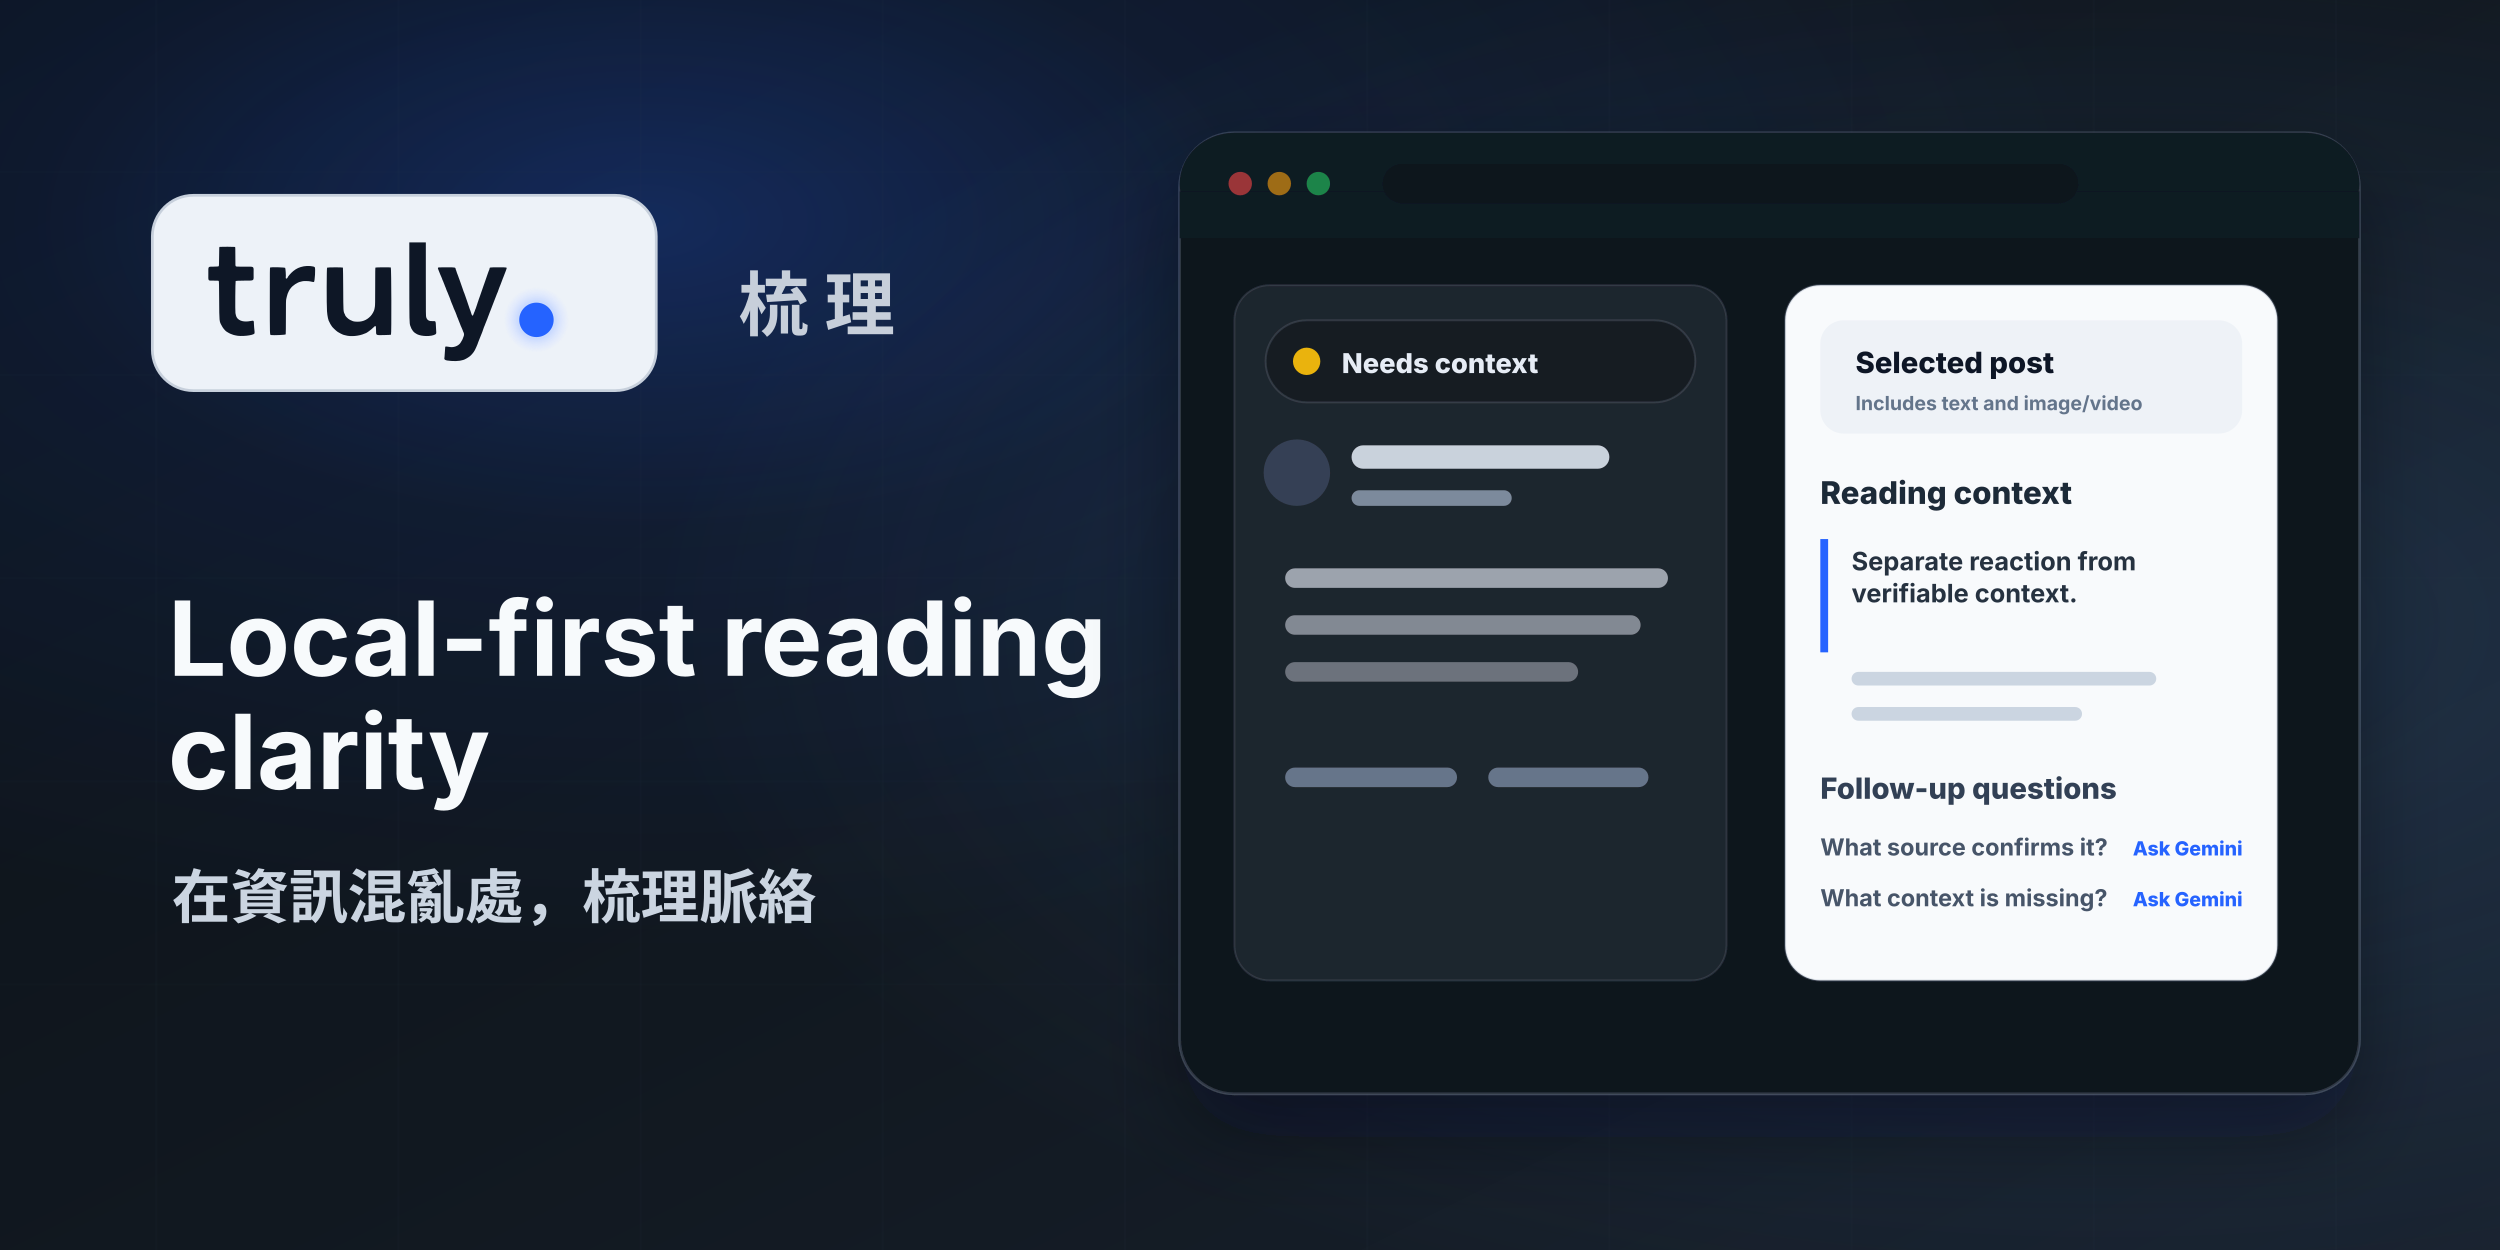
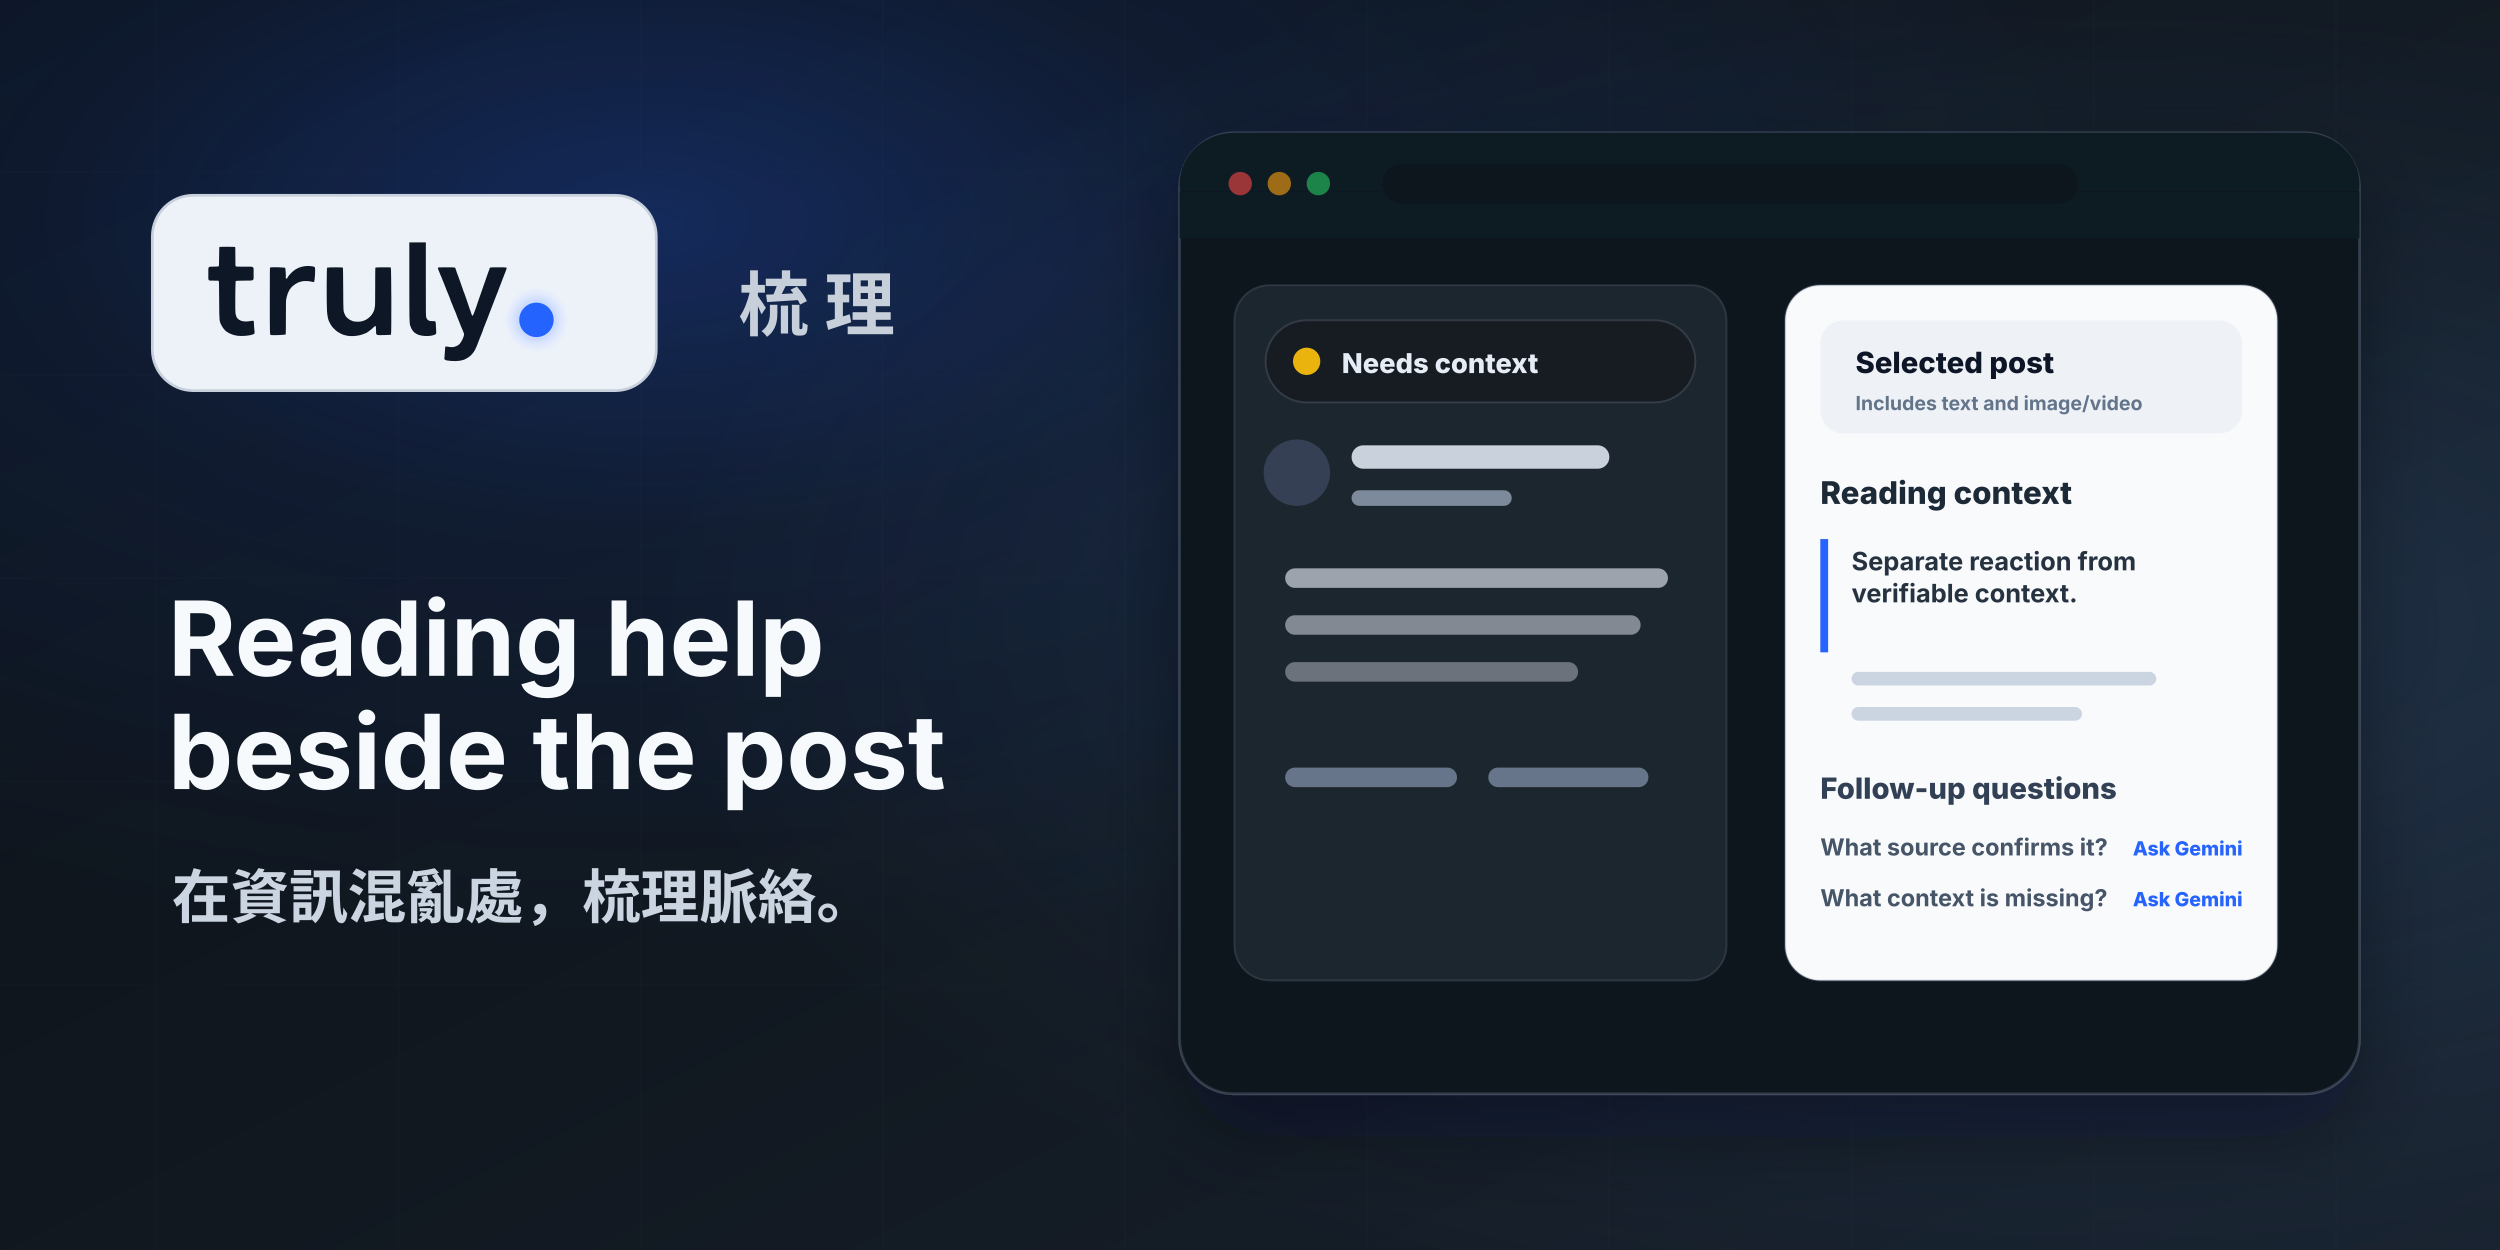
<svg xmlns="http://www.w3.org/2000/svg" width="1280" height="640" viewBox="0 0 1280 640">
  <defs>
    <linearGradient id="bg" x1="0" y1="0" x2="1" y2="1">
      <stop offset="0" stop-color="#0B1118" />
      <stop offset="0.54" stop-color="#111820" />
      <stop offset="1" stop-color="#18212D" />
    </linearGradient>
    <radialGradient id="blueGlow" cx="26%" cy="18%" r="58%">
      <stop offset="0" stop-color="#2563FF" stop-opacity="0.28" />
      <stop offset="0.42" stop-color="#2563FF" stop-opacity="0.09" />
      <stop offset="1" stop-color="#2563FF" stop-opacity="0" />
    </radialGradient>
    <radialGradient id="panelGlow" cx="84%" cy="50%" r="58%">
      <stop offset="0" stop-color="#60A5FA" stop-opacity="0.16" />
      <stop offset="1" stop-color="#60A5FA" stop-opacity="0" />
    </radialGradient>
    <filter id="shadow" x="-20%" y="-20%" width="140%" height="140%">
      <feDropShadow dx="0" dy="22" stdDeviation="22" flood-color="#020617" flood-opacity="0.38" />
    </filter>
    <filter id="softBlue" x="-80%" y="-80%" width="260%" height="260%">
      <feGaussianBlur stdDeviation="7" />
    </filter>
  </defs>
  <rect width="1280" height="640" fill="url(#bg)" />
  <rect width="1280" height="640" fill="url(#blueGlow)" />
  <rect width="1280" height="640" fill="url(#panelGlow)" />
  <g>
    <line x1="80" y1="0" x2="80" y2="640" stroke="#334155" stroke-opacity="0.065" />
    <line x1="204" y1="0" x2="204" y2="640" stroke="#334155" stroke-opacity="0.065" />
    <line x1="328" y1="0" x2="328" y2="640" stroke="#334155" stroke-opacity="0.065" />
    <line x1="452" y1="0" x2="452" y2="640" stroke="#334155" stroke-opacity="0.065" />
    <line x1="576" y1="0" x2="576" y2="640" stroke="#334155" stroke-opacity="0.065" />
    <line x1="700" y1="0" x2="700" y2="640" stroke="#334155" stroke-opacity="0.065" />
    <line x1="824" y1="0" x2="824" y2="640" stroke="#334155" stroke-opacity="0.065" />
    <line x1="948" y1="0" x2="948" y2="640" stroke="#334155" stroke-opacity="0.065" />
    <line x1="1072" y1="0" x2="1072" y2="640" stroke="#334155" stroke-opacity="0.065" />
    <line x1="1196" y1="0" x2="1196" y2="640" stroke="#334155" stroke-opacity="0.065" />
    <line x1="0" y1="88" x2="1280" y2="88" stroke="#334155" stroke-opacity="0.055" />
    <line x1="0" y1="192" x2="1280" y2="192" stroke="#334155" stroke-opacity="0.055" />
    <line x1="0" y1="296" x2="1280" y2="296" stroke="#334155" stroke-opacity="0.055" />
    <line x1="0" y1="400" x2="1280" y2="400" stroke="#334155" stroke-opacity="0.055" />
    <line x1="0" y1="504" x2="1280" y2="504" stroke="#334155" stroke-opacity="0.055" />
  </g>
  <g transform="translate(78 100)">
    <g transform="translate(0 0)">
      <rect x="0" y="0" width="258" height="100" rx="21" fill="#EDF2F8" stroke="#C7D0DC" stroke-width="1.4" />
      <svg x="25" y="20" width="194" height="69" viewBox="77.2 -33.2 1765.5 619.3">
        <defs>
          <radialGradient id="trulyHaloSocial-25-20">
            <stop offset="0%" stop-color="#C7D8FF" stop-opacity="0.95" />
            <stop offset="58%" stop-color="#C7D8FF" stop-opacity="0.9" />
            <stop offset="84%" stop-color="#DCE6FF" stop-opacity="0.55" />
            <stop offset="100%" stop-color="#DCE6FF" stop-opacity="0" />
          </radialGradient>
        </defs>
        <path fill="#0E1726" d="M 1047.032 178.750 C 1047.065 366.755, 1047.251 375.398, 1051.527 388.500 C 1058.019 408.388, 1067.590 420.181, 1083.500 427.895 C 1105.313 438.471, 1148.097 439.085, 1167 429.094 C 1171.870 426.519, 1173.168 423.646, 1172.463 417 C 1172.142 413.975, 1171.532 402.697, 1171.108 391.939 C 1170.077 365.824, 1170.259 366.151, 1157.128 366.770 C 1139.385 367.605, 1130.546 362.737, 1126.144 349.706 C 1124 343.359, 1124 343.359, 1124 171.680 L 1124 0 1085.500 0 L 1047 0 1047.032 178.750 M 163.371 20.690 C 161.244 21.107, 161.241 21.169, 160.836 65.053 C 160.472 104.478, 160.258 109.170, 158.756 110.672 C 157.325 112.104, 153.945 112.414, 135.476 112.807 C 107.828 113.396, 110.607 109.692, 110.546 146.029 C 110.487 181.623, 107.599 178, 136.033 178 C 155.015 178, 157.928 178.208, 159.128 179.653 C 160.259 181.016, 160.590 196.692, 161.014 268.903 C 161.599 368.650, 161.517 367.800, 172.388 387 C 173.789 389.475, 175.681 392.850, 176.592 394.500 C 179.994 400.660, 191.465 413.587, 195.093 415.349 C 195.867 415.725, 198.525 417.366, 201 418.996 C 203.475 420.626, 206.625 422.422, 208 422.987 C 209.375 423.552, 211.694 424.686, 213.154 425.507 C 214.614 426.328, 216.432 427, 217.193 427 C 217.954 427, 220.342 427.900, 222.500 429 C 224.658 430.100, 227.143 431, 228.023 431 C 228.903 431, 233.196 431.990, 237.562 433.201 C 261.154 439.741, 320.347 433.628, 325.433 424.125 C 326.598 421.948, 326.065 411.042, 324.107 397 C 323.532 392.875, 323.048 385.619, 323.031 380.875 C 322.970 363.735, 322.301 363.062, 308.274 366.010 C 271.477 373.744, 244.014 363.044, 238.950 339 C 238.429 336.525, 237.500 332.025, 236.885 329 C 235.277 321.081, 236.234 181.367, 237.908 179.691 C 238.769 178.828, 249.833 178.362, 278.022 178 C 327.241 177.368, 321.500 181.631, 321.500 145.714 C 321.500 108.646, 327.013 113, 280.085 113 C 243.310 113, 241.095 112.897, 238.861 111.088 C 236.500 109.177, 236.500 109.177, 236.500 65.552 C 236.500 27.863, 236.296 21.798, 235 20.979 C 233.555 20.065, 167.907 19.800, 163.371 20.690 M 555 111.369 C 534.088 115.568, 521.987 121.056, 506.500 133.366 C 495.694 141.954, 480 159.907, 480 163.679 C 480 165.189, 475.555 169, 473.794 169 C 472.065 169, 470.617 164.804, 471.435 162.165 C 472.735 157.973, 470.408 121.272, 468.675 118.627 C 467.012 116.089, 404.618 114.291, 398.582 116.607 C 397.149 117.157, 397 131.955, 397 274.013 C 397 430.812, 397 430.812, 402.133 431.518 C 415.899 433.412, 470.091 430.890, 471.072 428.310 C 471.614 426.886, 472 393.605, 472 348.390 C 472 285.156, 472.260 269.770, 473.416 264.706 C 474.195 261.292, 475.293 256.475, 475.858 254 C 478.345 243.089, 481.860 233.173, 485.073 228 C 485.586 227.175, 486.463 225.435, 487.022 224.132 C 487.582 222.830, 488.938 220.580, 490.037 219.132 C 491.135 217.685, 492.813 215.419, 493.767 214.097 C 503.468 200.646, 525.702 185.904, 540.535 183.087 C 543.266 182.568, 546.767 181.661, 548.315 181.072 C 552.561 179.455, 578.313 179.715, 584.412 181.435 C 590.282 183.091, 602.204 185.129, 602.761 184.572 C 606.906 180.427, 610.300 120.609, 606.662 115.823 C 602.361 110.168, 573.412 107.671, 555 111.369 M 663.902 117.618 C 661.645 120.336, 661.309 290.280, 663.500 320.583 C 665.218 344.339, 669.810 365.082, 674.702 371.186 C 675.281 371.909, 676.099 373.616, 676.518 374.981 C 676.938 376.345, 678.201 378.820, 679.325 380.481 C 684.092 387.521, 685 388.942, 685 389.363 C 685 391.969, 705.878 412.239, 713.500 417.034 C 719.740 420.959, 721.092 421.711, 727.500 424.818 C 737.312 429.577, 740.719 431, 742.296 431 C 743.117 431, 746.649 431.874, 750.145 432.942 C 773.139 439.968, 813.654 436.275, 838.610 424.877 C 840.870 423.845, 843.153 423, 843.684 423 C 847.152 423, 870.249 405.863, 879.500 396.426 C 890.525 385.179, 891.766 386.418, 891.944 408.852 C 892.143 433.951, 889.774 432.520, 929.709 431.666 C 950.024 431.231, 960.737 430.633, 961.640 429.883 C 964.431 427.567, 963.549 117.380, 960.750 116.630 C 956.182 115.406, 890.471 115.929, 889.200 117.200 C 888.285 118.115, 888 139.032, 888 205.242 C 888 275.893, 887.737 293.428, 886.590 299.292 C 885.815 303.256, 884.920 308.344, 884.603 310.597 C 883.432 318.906, 874.535 334.969, 866.356 343.542 C 847.444 363.364, 825.185 371.520, 796.805 369.027 C 786.042 368.081, 784.029 367.467, 771 361.158 C 761.860 356.732, 748.036 342.936, 747.994 338.200 C 747.990 337.815, 747.275 336.150, 746.405 334.500 C 739.424 321.268, 739.544 323.193, 739 216.333 C 738.725 162.341, 738.125 117.791, 737.668 117.333 C 735.836 115.499, 665.435 115.771, 663.902 117.618 M 1181.034 117.459 C 1179.580 119.211, 1180.446 123.969, 1183.133 128.985 C 1184.160 130.902, 1185 133.041, 1185 133.739 C 1185 134.436, 1185.900 136.686, 1187 138.739 C 1188.100 140.791, 1189 143.003, 1189 143.654 C 1189 144.305, 1189.662 146.112, 1190.471 147.669 C 1191.280 149.226, 1193.125 153.425, 1194.572 157 C 1196.019 160.575, 1198.057 165.349, 1199.101 167.610 C 1200.146 169.870, 1201 172.431, 1201 173.301 C 1201 174.170, 1201.438 175.153, 1201.974 175.484 C 1202.510 175.815, 1203.589 178.204, 1204.373 180.793 C 1205.156 183.382, 1206.515 186.850, 1207.392 188.500 C 1208.270 190.150, 1208.990 191.967, 1208.994 192.539 C 1208.997 193.110, 1209.900 195.342, 1211 197.500 C 1212.100 199.658, 1213 202.128, 1213 202.989 C 1213 203.850, 1213.614 205.443, 1214.365 206.527 C 1215.116 207.612, 1216.052 209.625, 1216.445 211 C 1217.914 216.143, 1222.412 227.395, 1226.089 235.126 C 1226.514 236.020, 1228.288 240.520, 1230.030 245.126 C 1231.773 249.732, 1234.054 255.349, 1235.100 257.610 C 1236.145 259.870, 1237 262.111, 1237 262.590 C 1237 263.069, 1237.917 265.826, 1239.038 268.715 C 1240.158 271.605, 1242.021 276.563, 1243.178 279.734 C 1245.353 285.702, 1246.141 287.594, 1250.447 297.188 C 1251.851 300.317, 1253 303.397, 1253 304.034 C 1253 304.670, 1253.649 306.386, 1254.443 307.846 C 1255.237 309.306, 1257.082 313.425, 1258.544 317 C 1260.006 320.575, 1262.057 325.349, 1263.101 327.610 C 1264.146 329.870, 1265 332.234, 1265 332.863 C 1265 333.492, 1265.900 335.686, 1267 337.739 C 1268.100 339.791, 1269 342.463, 1269 343.676 C 1269 344.889, 1269.438 346.153, 1269.974 346.484 C 1270.510 346.815, 1271.589 349.204, 1272.373 351.793 C 1273.156 354.382, 1274.515 357.850, 1275.392 359.500 C 1276.270 361.150, 1276.990 363.064, 1276.994 363.754 C 1276.997 364.443, 1277.900 366.686, 1279 368.739 C 1280.100 370.791, 1281 373.041, 1281 373.739 C 1281 374.436, 1281.900 376.686, 1283 378.739 C 1284.100 380.791, 1285 383.164, 1285 384.013 C 1285 384.861, 1285.591 386.443, 1286.313 387.527 C 1287.035 388.612, 1289.027 393.100, 1290.738 397.500 C 1292.450 401.900, 1294.556 406.850, 1295.419 408.500 C 1296.282 410.150, 1296.990 412.187, 1296.994 413.027 C 1296.997 413.868, 1297.614 415.443, 1298.364 416.527 C 1303.173 423.481, 1303.196 433.248, 1298.422 442.154 C 1297.640 443.614, 1297 445.320, 1297 445.946 C 1297 448.306, 1290.467 460.667, 1285.245 468.187 C 1274.578 483.548, 1251.662 491.348, 1231.500 486.480 C 1224.070 484.686, 1215.390 484.561, 1214.356 486.233 C 1213.937 486.910, 1213.233 497.148, 1212.791 508.983 C 1212.349 520.817, 1211.540 532.387, 1210.993 534.693 C 1207.984 547.396, 1212.455 549.889, 1242.505 552.264 C 1271.755 554.576, 1296.940 550.776, 1311 541.929 C 1311.825 541.410, 1313.625 540.431, 1315 539.754 C 1316.375 539.077, 1319.300 537.266, 1321.500 535.729 C 1323.700 534.192, 1326.609 532.162, 1327.964 531.217 C 1335.088 526.252, 1347.554 511.449, 1351.728 503 C 1352.407 501.625, 1353.344 499.825, 1353.811 499 C 1356.608 494.053, 1359 488.942, 1359 487.911 C 1359 486.780, 1360.836 482.442, 1365.099 473.500 C 1366.147 471.300, 1367.004 468.808, 1367.003 467.961 C 1367.001 467.115, 1367.900 464.658, 1369 462.500 C 1370.100 460.342, 1371.003 458.110, 1371.006 457.539 C 1371.010 456.967, 1371.696 455.189, 1372.532 453.587 C 1374.510 449.793, 1382.998 428.575, 1383.006 427.403 C 1383.010 426.906, 1383.737 425.150, 1384.623 423.500 C 1385.509 421.850, 1386.822 418.475, 1387.542 416 C 1388.261 413.525, 1390.032 408.350, 1391.479 404.500 C 1392.925 400.650, 1394.586 395.928, 1395.169 394.006 C 1395.752 392.084, 1396.852 389.621, 1397.614 388.533 C 1398.377 387.445, 1399 385.861, 1399 385.013 C 1399 384.164, 1399.900 381.791, 1401 379.739 C 1402.100 377.686, 1403 375.436, 1403 374.739 C 1403 374.041, 1403.900 371.791, 1405 369.739 C 1406.100 367.686, 1407 365.436, 1407 364.739 C 1407 364.041, 1407.900 361.791, 1409 359.739 C 1410.100 357.686, 1411 355.473, 1411 354.819 C 1411 354.166, 1411.827 351.802, 1412.837 349.566 C 1415.552 343.557, 1419 334.594, 1419 333.546 C 1419 333.043, 1419.830 330.802, 1420.845 328.566 C 1423.607 322.479, 1431 303.506, 1431 302.505 C 1431 302.025, 1431.827 299.802, 1432.837 297.566 C 1435.505 291.660, 1439 282.601, 1439 281.590 C 1439 281.111, 1439.850 278.870, 1440.888 276.610 C 1443.222 271.529, 1454.556 242.420, 1455.532 239 C 1455.924 237.625, 1456.642 236.001, 1457.128 235.391 C 1457.613 234.781, 1458.646 232.306, 1459.422 229.891 C 1460.198 227.476, 1462.019 222.350, 1463.467 218.500 C 1464.915 214.650, 1466.491 210.375, 1466.969 209 C 1467.447 207.625, 1469.449 202.692, 1471.419 198.038 C 1473.389 193.383, 1475 189.158, 1475 188.647 C 1475 188.137, 1475.845 185.870, 1476.877 183.610 C 1479.007 178.946, 1482.496 169.730, 1483.543 166 C 1483.929 164.625, 1484.589 163.050, 1485.010 162.500 C 1485.848 161.404, 1492.452 144.326, 1495.837 134.500 C 1496.405 132.850, 1497.970 128.449, 1499.313 124.720 C 1502.628 115.521, 1504.701 116, 1461.566 116 C 1421.405 116, 1421.011 116.061, 1420.994 122.250 C 1420.990 123.487, 1420.271 125.850, 1419.395 127.500 C 1418.519 129.150, 1417.202 132.300, 1416.467 134.500 C 1415.732 136.700, 1413.943 141.650, 1412.490 145.500 C 1411.037 149.350, 1409.242 154.525, 1408.500 157 C 1407.758 159.475, 1405.974 164.650, 1404.535 168.500 C 1403.096 172.350, 1401.309 177.525, 1400.563 180 C 1399.818 182.475, 1398.010 187.650, 1396.546 191.500 C 1395.081 195.350, 1393.247 200.525, 1392.468 203 C 1390.531 209.159, 1383.661 228.978, 1380.509 237.500 C 1379.084 241.350, 1377.299 246.525, 1376.540 249 C 1373.735 258.156, 1371.804 263.569, 1370.420 266.154 C 1369.639 267.614, 1368.985 269.639, 1368.966 270.654 C 1368.947 271.669, 1368.063 274.300, 1367 276.500 C 1365.937 278.700, 1365.033 281.175, 1364.990 282 C 1364.947 282.825, 1364.228 285.300, 1363.392 287.500 C 1362.555 289.700, 1361.250 293.525, 1360.490 296 C 1357.915 304.387, 1355.012 312.280, 1354.094 313.392 C 1353.591 314.002, 1352.863 316.192, 1352.476 318.261 C 1352.090 320.330, 1351.407 322.248, 1350.960 322.525 C 1350.512 322.802, 1349.629 324.709, 1348.997 326.764 C 1348.366 328.819, 1347.252 331.850, 1346.521 333.500 C 1345.791 335.150, 1344.694 337.773, 1344.083 339.329 C 1342.166 344.207, 1338.280 340.115, 1335.463 330.255 C 1333.099 321.976, 1330.897 315.630, 1328.918 311.390 C 1327.863 309.130, 1327 306.723, 1327 306.042 C 1327 305.360, 1326.373 303.384, 1325.608 301.651 C 1323.875 297.730, 1321.290 290.068, 1319.484 283.500 C 1318.728 280.750, 1316.926 275.350, 1315.479 271.500 C 1314.032 267.650, 1312.234 262.475, 1311.483 260 C 1310.731 257.525, 1308.928 252.350, 1307.475 248.500 C 1306.022 244.650, 1304.198 239.524, 1303.422 237.109 C 1302.646 234.694, 1301.624 232.219, 1301.152 231.609 C 1300.679 230.999, 1299.806 228.700, 1299.212 226.500 C 1298.617 224.300, 1296.930 219.350, 1295.462 215.500 C 1293.994 211.650, 1292.182 206.475, 1291.437 204 C 1290.691 201.525, 1288.904 196.350, 1287.465 192.500 C 1286.026 188.650, 1284.228 183.475, 1283.470 181 C 1281.215 173.644, 1277.873 164.572, 1277.024 163.500 C 1276.588 162.950, 1275.894 160.925, 1275.482 159 C 1275.070 157.075, 1273.893 153.932, 1272.867 152.015 C 1271.840 150.098, 1271 147.943, 1271 147.225 C 1271 146.507, 1270.100 144.156, 1269 142 C 1267.900 139.844, 1267 137.037, 1267 135.762 C 1267 134.488, 1266.362 132.534, 1265.583 131.421 C 1264.803 130.308, 1263.863 127.786, 1263.493 125.817 C 1261.575 115.588, 1263.372 116, 1220.637 116 C 1188.210 116, 1182.057 116.227, 1181.034 117.459" />
        <circle cx="1657.4" cy="368.8" r="152.1" fill="url(#trulyHaloSocial-25-20)" transform="translate(-18 -8)" />
        <circle cx="1657.4" cy="368.8" r="80.2" fill="#2563FF" transform="translate(-18 -8)" />
      </svg>
      <text x="300" y="69" fill="#C7CFDA" font-family="Avenir Next, Aptos, Inter, ui-sans-serif, system-ui, -apple-system, BlinkMacSystemFont, Segoe UI, sans-serif" font-size="36" font-weight="560" letter-spacing="0">梳 理</text>
    </g>
-     <text x="8" y="246" fill="#F7FAFC" font-family="Avenir Next, Aptos, Inter, ui-sans-serif, system-ui, -apple-system, BlinkMacSystemFont, Segoe UI, sans-serif" font-size="53" font-weight="700" letter-spacing="0">Local-first reading</text>
-     <text x="8" y="304" fill="#F7FAFC" font-family="Avenir Next, Aptos, Inter, ui-sans-serif, system-ui, -apple-system, BlinkMacSystemFont, Segoe UI, sans-serif" font-size="53" font-weight="700" letter-spacing="0">clarity</text>
-     <text x="10" y="370" fill="#CBD5E1" font-family="Avenir Next, Aptos, Inter, ui-sans-serif, system-ui, -apple-system, BlinkMacSystemFont, Segoe UI, sans-serif" font-size="30" font-weight="600" letter-spacing="0">在資訊混亂處，梳理脈絡</text>
+     <text x="8" y="246" fill="#F7FAFC" font-family="Avenir Next, Aptos, Inter, ui-sans-serif, system-ui, -apple-system, BlinkMacSystemFont, Segoe UI, sans-serif" font-size="53" font-weight="700" letter-spacing="0">Reading help</text>
+     <text x="8" y="304" fill="#F7FAFC" font-family="Avenir Next, Aptos, Inter, ui-sans-serif, system-ui, -apple-system, BlinkMacSystemFont, Segoe UI, sans-serif" font-size="53" font-weight="700" letter-spacing="0">beside the post</text>
+     <text x="10" y="370" fill="#CBD5E1" font-family="Avenir Next, Aptos, Inter, ui-sans-serif, system-ui, -apple-system, BlinkMacSystemFont, Segoe UI, sans-serif" font-size="30" font-weight="600" letter-spacing="0">在資訊混亂處，梳理脈絡。</text>
  </g>
  <g transform="translate(604 68)" filter="url(#shadow)">
    <g>
      <rect x="0" y="0" width="604" height="492" rx="28" fill="#0D141C" stroke="rgba(148,163,184,0.25)" stroke-width="1.4" />
      <rect x="0" y="0" width="604" height="52" rx="28" fill="#111A24" />
      <rect x="0" y="30" width="604" height="24" fill="#111A24" />
      <circle cx="31" cy="26" r="6" fill="#EF4444" opacity="0.62" />
      <circle cx="51" cy="26" r="6" fill="#F59E0B" opacity="0.62" />
      <circle cx="71" cy="26" r="6" fill="#22C55E" opacity="0.62" />
      <rect x="104" y="16" width="356" height="20" rx="10" fill="#07111A" opacity="0.8" />
      <g transform="translate(28 78)">
        <rect x="0" y="0" width="252" height="356" rx="18" fill="#1F252D" stroke="rgba(148,163,184,0.18)" />
        <rect x="16" y="18" width="220" height="42" rx="21" fill="#171D24" stroke="rgba(148,163,184,0.2)" />
        <circle cx="37" cy="39" r="7" fill="#EAB308" />
        <text x="55" y="45" fill="#E6ECF5" font-family="Avenir Next, Aptos, Inter, ui-sans-serif, system-ui, -apple-system, BlinkMacSystemFont, Segoe UI, sans-serif" font-size="14" font-weight="760" letter-spacing="0">Needs context</text>
        <circle cx="32" cy="96" r="17" fill="#344155" />
        <rect x="60" y="82" width="132" height="12" rx="6" fill="#DCE4EF" opacity="0.9" />
        <rect x="60" y="105" width="82" height="8" rx="4" fill="#7C8A9C" />
        <rect x="26" y="145" width="196" height="10" rx="5" fill="#D6DEE9" opacity="0.68" />
        <rect x="26" y="169" width="182" height="10" rx="5" fill="#D6DEE9" opacity="0.54" />
        <rect x="26" y="193" width="150" height="10" rx="5" fill="#D6DEE9" opacity="0.42" />
        <rect x="26" y="247" width="88" height="10" rx="5" fill="#66758A" />
        <rect x="130" y="247" width="82" height="10" rx="5" fill="#66758A" />
      </g>
      <g transform="translate(310 78)">
        <rect x="0" y="0" width="252" height="356" rx="18" fill="#F8FAFC" />
        <rect x="0" y="0" width="252" height="356" rx="18" fill="none" stroke="rgba(148,163,184,0.28)" />
        <rect x="18" y="18" width="216" height="58" rx="12" fill="#EEF2F7" />
        <text x="36" y="45" fill="#111827" font-family="Avenir Next, Aptos, Inter, ui-sans-serif, system-ui, -apple-system, BlinkMacSystemFont, Segoe UI, sans-serif" font-size="15" font-weight="820" letter-spacing="0">Selected post</text>
        <text x="36" y="64" fill="#64748B" font-family="Avenir Next, Aptos, Inter, ui-sans-serif, system-ui, -apple-system, BlinkMacSystemFont, Segoe UI, sans-serif" font-size="10" font-weight="680" letter-spacing="0">Includes text and image/video</text>
        <text x="18" y="112" fill="#1F2937" font-family="Avenir Next, Aptos, Inter, ui-sans-serif, system-ui, -apple-system, BlinkMacSystemFont, Segoe UI, sans-serif" font-size="16" font-weight="820" letter-spacing="0">Reading context</text>
        <rect x="18" y="130" width="4" height="58" fill="#2563FF" />
        <text x="34" y="146" fill="#263241" font-family="Avenir Next, Aptos, Inter, ui-sans-serif, system-ui, -apple-system, BlinkMacSystemFont, Segoe UI, sans-serif" font-size="13" font-weight="700" letter-spacing="0">Separate reaction from</text>
        <text x="34" y="162.38" fill="#263241" font-family="Avenir Next, Aptos, Inter, ui-sans-serif, system-ui, -apple-system, BlinkMacSystemFont, Segoe UI, sans-serif" font-size="13" font-weight="700" letter-spacing="0">verifiable context.</text>
        <rect x="34" y="198" width="156" height="7" rx="3.5" fill="#CBD5E1" />
        <rect x="34" y="216" width="118" height="7" rx="3.5" fill="#CBD5E1" />
        <text x="18" y="263" fill="#334155" font-family="Avenir Next, Aptos, Inter, ui-sans-serif, system-ui, -apple-system, BlinkMacSystemFont, Segoe UI, sans-serif" font-size="15" font-weight="820" letter-spacing="0">Follow-up questions</text>
        <text x="18" y="292" fill="#475569" font-family="Avenir Next, Aptos, Inter, ui-sans-serif, system-ui, -apple-system, BlinkMacSystemFont, Segoe UI, sans-serif" font-size="12" font-weight="700" letter-spacing="0">What source confirms it?</text>
        <text x="178" y="292" fill="#2563FF" font-family="Avenir Next, Aptos, Inter, ui-sans-serif, system-ui, -apple-system, BlinkMacSystemFont, Segoe UI, sans-serif" font-size="10" font-weight="800" letter-spacing="0">Ask Gemini</text>
        <text x="18" y="318" fill="#475569" font-family="Avenir Next, Aptos, Inter, ui-sans-serif, system-ui, -apple-system, BlinkMacSystemFont, Segoe UI, sans-serif" font-size="12" font-weight="700" letter-spacing="0">What context is missing?</text>
        <text x="178" y="318" fill="#2563FF" font-family="Avenir Next, Aptos, Inter, ui-sans-serif, system-ui, -apple-system, BlinkMacSystemFont, Segoe UI, sans-serif" font-size="10" font-weight="800" letter-spacing="0">Ask Gemini</text>
      </g>
    </g>
  </g>
</svg>
